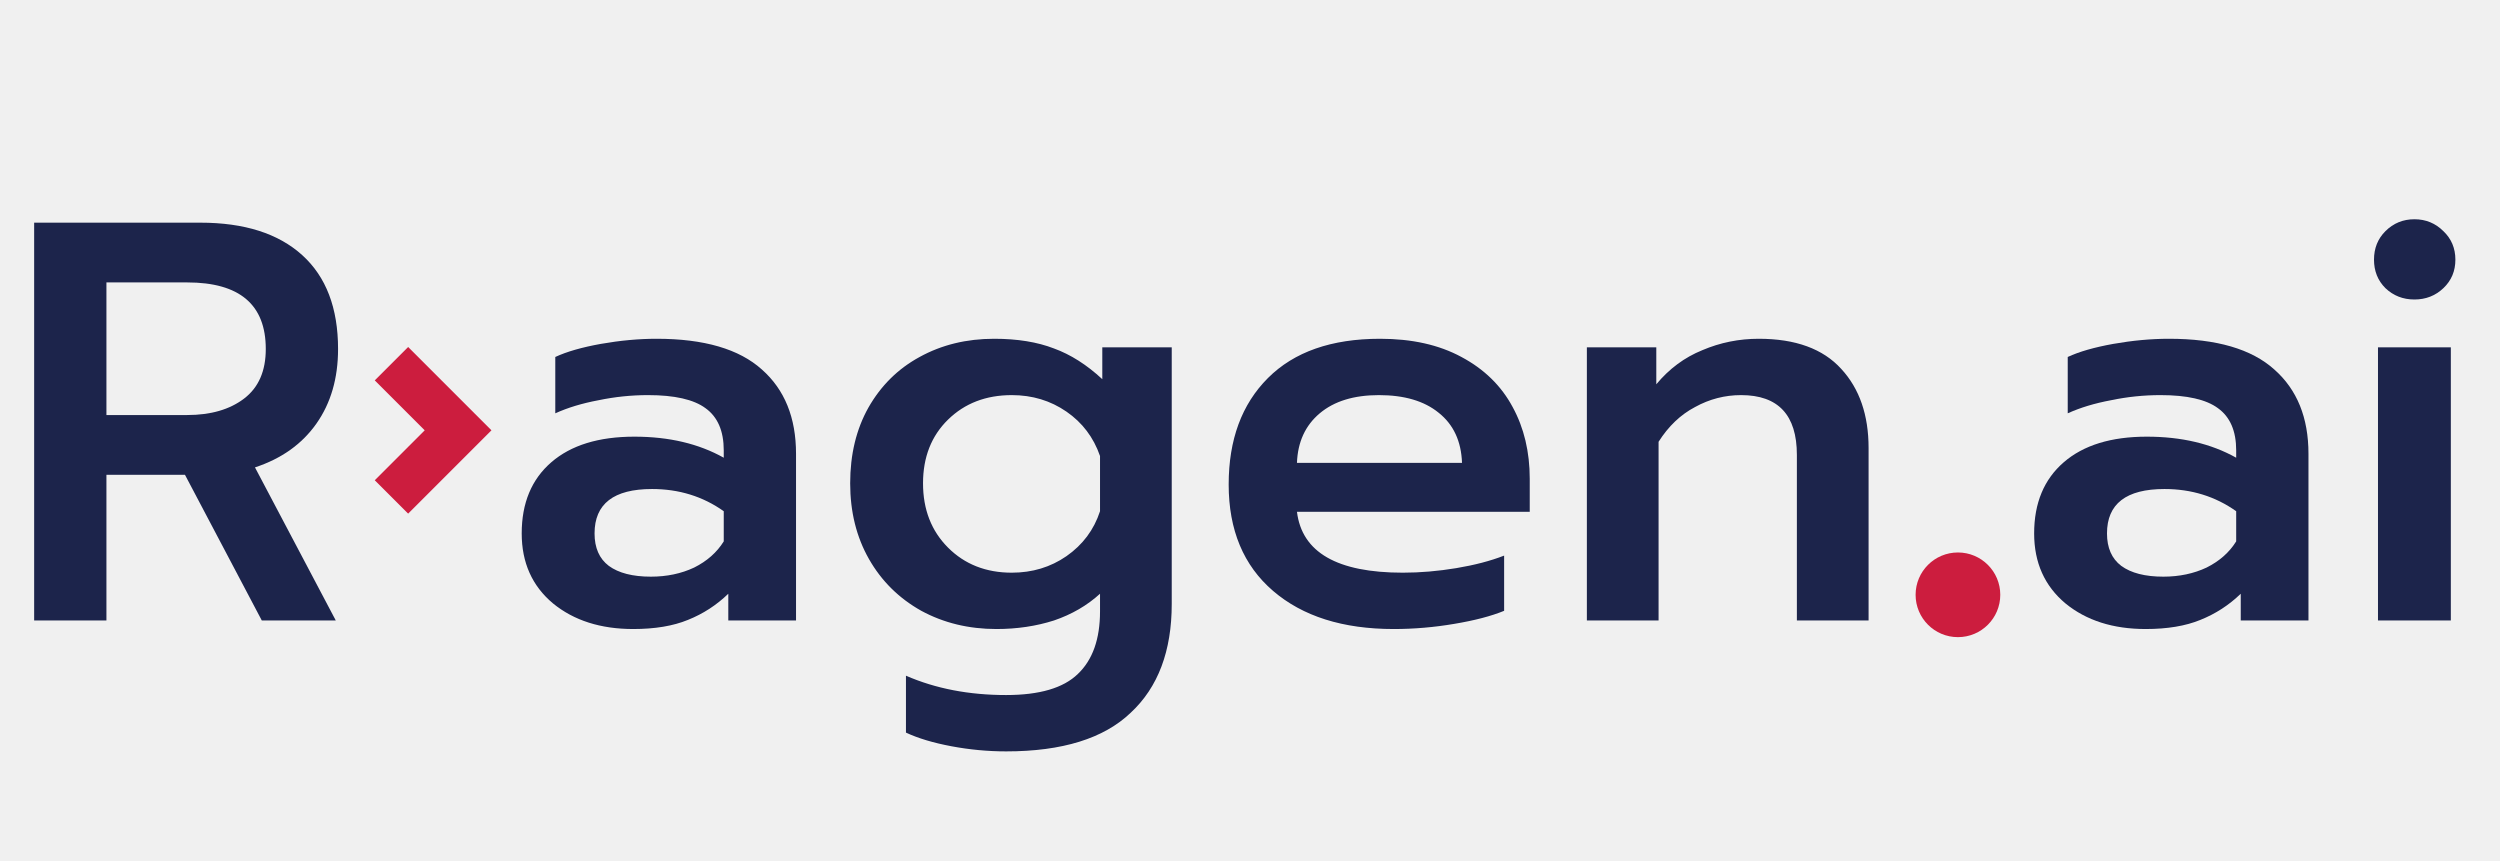
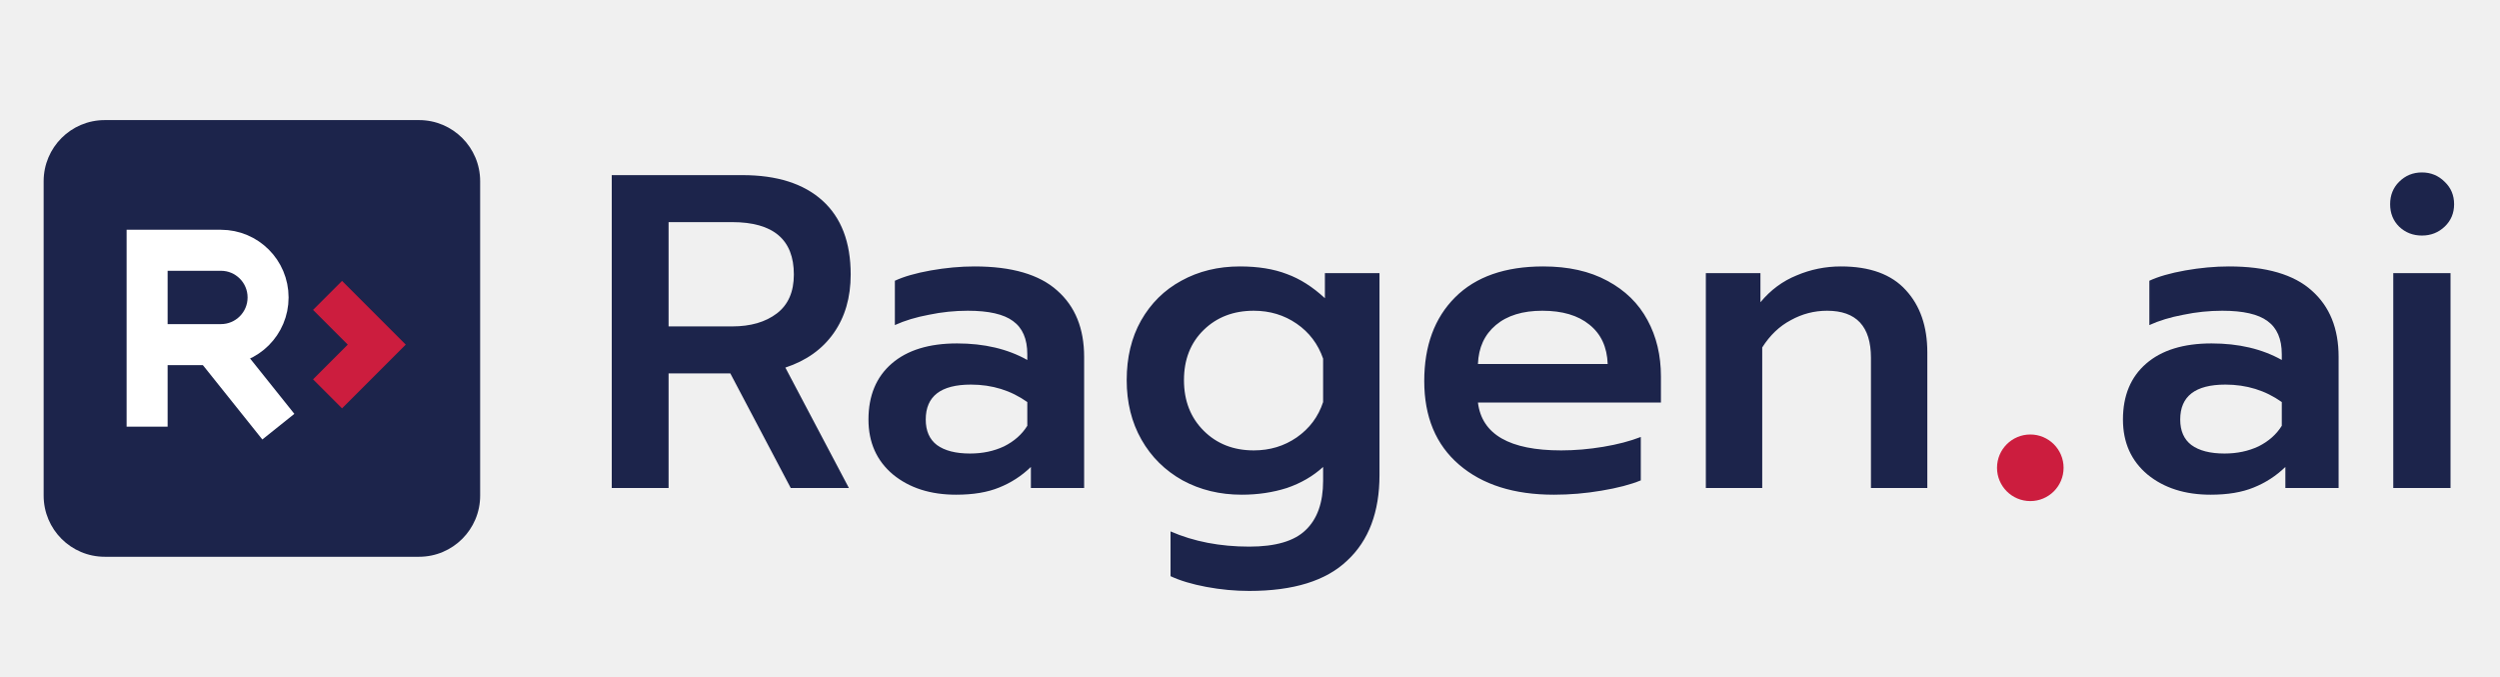
- <svg xmlns="http://www.w3.org/2000/svg" viewBox="0 0 1801 620" width="1801" height="620" role="img" aria-label="ragen.ai">
-   <path d="M24.6 160.41H144.32C176.027 160.41 200.49 168.2 217.71 183.78C234.93 199.36 243.54 221.91 243.54 251.43C243.54 272.477 238.347 290.38 227.96 305.14C217.573 319.9 202.813 330.423 183.68 336.71L241.9 447H188.6L133.25 342.04H76.67V447H24.6V160.41Z M134.89 298.99C151.837 298.99 165.503 295.027 175.89 287.1C186.277 279.173 191.47 267.283 191.47 251.43C191.47 219.45 172.61 203.46 134.89 203.46H76.67V298.99H134.89Z" fill="#1C244B" />
-   <path d="M282 262 330 310 282 358" fill="none" stroke="#CC1D3E" stroke-width="34" stroke-linejoin="miter" stroke-linecap="butt" />
-   <g transform="translate(116,0)">
-     <path d="M340.198 453.15C316.691 453.15 297.421 447 282.388 434.7C267.354 422.127 259.838 405.317 259.838 384.27C259.838 362.403 266.944 345.32 281.158 333.02C295.371 320.72 315.324 314.57 341.018 314.57C365.891 314.57 387.348 319.627 405.388 329.74V324.41C405.388 310.47 401.014 300.357 392.268 294.07C383.794 287.783 369.991 284.64 350.858 284.64C338.831 284.64 326.941 285.87 315.188 288.33C303.434 290.517 293.048 293.66 284.028 297.76V257.17C292.228 253.343 303.161 250.2 316.828 247.74C330.768 245.28 344.161 244.05 357.008 244.05C391.174 244.05 416.458 251.43 432.858 266.19C449.258 280.677 457.458 300.903 457.458 326.87V447H408.668V427.73C400.194 435.93 390.491 442.217 379.558 446.59C368.898 450.963 355.778 453.15 340.198 453.15Z M352.908 415.43C364.388 415.43 374.774 413.243 384.068 408.87C393.361 404.223 400.468 397.937 405.388 390.01V368.28C390.354 357.62 373.134 352.29 353.728 352.29C326.121 352.29 312.318 362.95 312.318 384.27C312.318 394.657 315.734 402.447 322.568 407.64C329.674 412.833 339.788 415.43 352.908 415.43Z M608.808 541.3C595.688 541.3 582.568 540.07 569.448 537.61C556.328 535.15 545.395 531.87 536.648 527.77V486.77C557.968 496.063 582.022 500.71 608.808 500.71C632.862 500.71 650.082 495.653 660.468 485.54C671.128 475.427 676.458 460.393 676.458 440.44V427.73C667.165 436.203 656.095 442.627 643.248 447C630.402 451.1 616.598 453.15 601.838 453.15C581.885 453.15 563.845 448.777 547.718 440.03C531.592 431.01 519.018 418.573 509.998 402.72C500.978 386.867 496.468 368.69 496.468 348.19C496.468 327.417 500.842 309.24 509.588 293.66C518.608 277.807 530.908 265.643 546.488 257.17C562.342 248.423 580.245 244.05 600.198 244.05C616.872 244.05 631.222 246.373 643.248 251.02C655.275 255.393 666.892 262.773 678.098 273.16V250.2H728.118V435.11C728.118 469.003 718.278 495.107 698.598 513.42C679.192 532.007 649.262 541.3 608.808 541.3Z M612.908 412.56C627.668 412.56 640.788 408.597 652.268 400.67C664.022 392.47 672.085 381.673 676.458 368.28V328.51C671.812 315.117 663.748 304.457 652.268 296.53C640.788 288.603 627.668 284.64 612.908 284.64C594.322 284.64 579.015 290.517 566.988 302.27C554.962 314.023 548.948 329.33 548.948 348.19C548.948 367.05 554.962 382.493 566.988 394.52C579.015 406.547 594.322 412.56 612.908 412.56Z M888.034 453.15C851.408 453.15 822.434 443.993 801.114 425.68C779.794 407.367 769.134 381.81 769.134 349.01C769.134 316.757 778.564 291.2 797.424 272.34C816.284 253.48 843.208 244.05 878.194 244.05C901.154 244.05 920.698 248.423 936.824 257.17C953.224 265.917 965.524 277.943 973.724 293.25C981.924 308.283 986.024 325.503 986.024 344.91V368.69H818.334C821.888 397.937 847.308 412.56 894.594 412.56C907.168 412.56 920.014 411.467 933.134 409.28C946.254 407.093 957.734 404.087 967.574 400.26V440.03C958.281 443.857 946.254 447 931.494 449.46C917.008 451.92 902.521 453.15 888.034 453.15Z M937.234 333.43C936.688 317.85 931.084 305.823 920.424 297.35C910.038 288.877 895.688 284.64 877.374 284.64C859.334 284.64 845.121 289.013 834.734 297.76C824.348 306.507 818.881 318.397 818.334 333.43H937.234Z M1027.18 250.2H1077.2V276.85C1086.49 265.643 1097.56 257.443 1110.41 252.25C1123.25 246.783 1136.78 244.05 1151 244.05C1177.51 244.05 1197.33 251.293 1210.45 265.78C1223.57 279.993 1230.13 298.99 1230.13 322.77V447H1178.47V327.69C1178.47 298.99 1165.07 284.64 1138.29 284.64C1126.53 284.64 1115.46 287.51 1105.08 293.25C1094.69 298.717 1085.94 307.053 1078.84 318.26V447H1027.18V250.2Z" fill="#1C244B" />
-     <g transform="translate(-60,0)">
-       <path d="M1489.76 453.15C1466.25 453.15 1446.98 447 1431.95 434.7C1416.92 422.127 1409.4 405.317 1409.4 384.27C1409.4 362.403 1416.51 345.32 1430.72 333.02C1444.93 320.72 1464.89 314.57 1490.58 314.57C1515.45 314.57 1536.91 319.627 1554.95 329.74V324.41C1554.95 310.47 1550.58 300.357 1541.83 294.07C1533.36 287.783 1519.55 284.64 1500.42 284.64C1488.39 284.64 1476.5 285.87 1464.75 288.33C1453 290.517 1442.61 293.66 1433.59 297.76V257.17C1441.79 253.343 1452.72 250.2 1466.39 247.74C1480.33 245.28 1493.72 244.05 1506.57 244.05C1540.74 244.05 1566.02 251.43 1582.42 266.19C1598.82 280.677 1607.02 300.903 1607.02 326.87V447H1558.23V427.73C1549.76 435.93 1540.05 442.217 1529.12 446.59C1518.46 450.963 1505.34 453.15 1489.76 453.15ZM1502.47 415.43C1513.95 415.43 1524.34 413.243 1533.63 408.87C1542.92 404.223 1550.03 397.937 1554.95 390.01V368.28C1539.92 357.62 1522.7 352.29 1503.29 352.29C1475.68 352.29 1461.88 362.95 1461.88 384.27C1461.88 394.657 1465.3 402.447 1472.13 407.64C1479.24 412.833 1489.35 415.43 1502.47 415.43ZM1683.34 215.76C1675.14 215.76 1668.17 213.027 1662.43 207.56C1656.96 202.093 1654.23 195.26 1654.23 187.06C1654.23 178.86 1656.96 172.027 1662.43 166.56C1668.17 160.82 1675.14 157.95 1683.34 157.95C1691.54 157.95 1698.51 160.82 1704.25 166.56C1709.99 172.027 1712.86 178.86 1712.86 187.06C1712.86 195.26 1709.99 202.093 1704.25 207.56C1698.51 213.027 1691.54 215.76 1683.34 215.76ZM1657.1 250.2H1709.58V447H1657.1V250.2Z" fill="#1C244B" />
-     </g>
-     <g transform="translate(-30,0)">
-       <circle cx="1324.5" cy="428.5" r="30.5" fill="#CC1D3E">
-   </circle>
-     </g>
+ <svg xmlns="http://www.w3.org/2000/svg" viewBox="0 0 2290 620" width="2290" height="620" role="img" aria-label="Ragen.ai">
+   <rect x="40" y="110" width="400" height="400" rx="56" fill="#1C244B" />
+   <g transform="translate(74.7,180.4) scale(3.7576)">
+     <path d="M16 56V13h18a11.5 11.5 0 0 1 0 23H16" fill="none" stroke="#FFFFFF" stroke-width="10" stroke-linejoin="miter" />
+     <path d="M32 36 48 56" fill="none" stroke="#FFFFFF" stroke-width="10" />
+     <path d="M60 24 72 36 60 48" fill="none" stroke="#CC1D3E" stroke-width="10" stroke-linejoin="miter" />
+   </g>
+   <g transform="translate(536,0)">
+     <path d="M24.6 160.41H144.32C176.027 160.41 200.49 168.2 217.71 183.78C234.93 199.36 243.54 221.91 243.54 251.43C243.54 272.477 238.347 290.38 227.96 305.14C217.573 319.9 202.813 330.423 183.68 336.71L241.9 447H188.6L133.25 342.04H76.67V447H24.6V160.41ZM134.89 298.99C151.837 298.99 165.503 295.027 175.89 287.1C186.277 279.173 191.47 267.283 191.47 251.43C191.47 219.45 172.61 203.46 134.89 203.46H76.67V298.99H134.89ZM340.198 453.15C316.691 453.15 297.421 447 282.388 434.7C267.354 422.127 259.838 405.317 259.838 384.27C259.838 362.403 266.944 345.32 281.158 333.02C295.371 320.72 315.324 314.57 341.018 314.57C365.891 314.57 387.348 319.627 405.388 329.74V324.41C405.388 310.47 401.014 300.357 392.268 294.07C383.794 287.783 369.991 284.64 350.858 284.64C338.831 284.64 326.941 285.87 315.188 288.33C303.434 290.517 293.048 293.66 284.028 297.76V257.17C292.228 253.343 303.161 250.2 316.828 247.74C330.768 245.28 344.161 244.05 357.008 244.05C391.174 244.05 416.458 251.43 432.858 266.19C449.258 280.677 457.458 300.903 457.458 326.87V447H408.668V427.73C400.194 435.93 390.491 442.217 379.558 446.59C368.898 450.963 355.778 453.15 340.198 453.15ZM352.908 415.43C364.388 415.43 374.774 413.243 384.068 408.87C393.361 404.223 400.468 397.937 405.388 390.01V368.28C390.354 357.62 373.134 352.29 353.728 352.29C326.121 352.29 312.318 362.95 312.318 384.27C312.318 394.657 315.734 402.447 322.568 407.64C329.674 412.833 339.788 415.43 352.908 415.43ZM608.808 541.3C595.688 541.3 582.568 540.07 569.448 537.61C556.328 535.15 545.395 531.87 536.648 527.77V486.77C557.968 496.063 582.022 500.71 608.808 500.71C632.862 500.71 650.082 495.653 660.468 485.54C671.128 475.427 676.458 460.393 676.458 440.44V427.73C667.165 436.203 656.095 442.627 643.248 447C630.402 451.1 616.598 453.15 601.838 453.15C581.885 453.15 563.845 448.777 547.718 440.03C531.592 431.01 519.018 418.573 509.998 402.72C500.978 386.867 496.468 368.69 496.468 348.19C496.468 327.417 500.842 309.24 509.588 293.66C518.608 277.807 530.908 265.643 546.488 257.17C562.342 248.423 580.245 244.05 600.198 244.05C616.872 244.05 631.222 246.373 643.248 251.02C655.275 255.393 666.892 262.773 678.098 273.16V250.2H728.118V435.11C728.118 469.003 718.278 495.107 698.598 513.42C679.192 532.007 649.262 541.3 608.808 541.3ZM612.908 412.56C627.668 412.56 640.788 408.597 652.268 400.67C664.022 392.47 672.085 381.673 676.458 368.28V328.51C671.812 315.117 663.748 304.457 652.268 296.53C640.788 288.603 627.668 284.64 612.908 284.64C594.322 284.64 579.015 290.517 566.988 302.27C554.962 314.023 548.948 329.33 548.948 348.19C548.948 367.05 554.962 382.493 566.988 394.52C579.015 406.547 594.322 412.56 612.908 412.56ZM888.034 453.15C851.408 453.15 822.434 443.993 801.114 425.68C779.794 407.367 769.134 381.81 769.134 349.01C769.134 316.757 778.564 291.2 797.424 272.34C816.284 253.48 843.208 244.05 878.194 244.05C901.154 244.05 920.698 248.423 936.824 257.17C953.224 265.917 965.524 277.943 973.724 293.25C981.924 308.283 986.024 325.503 986.024 344.91V368.69H818.334C821.888 397.937 847.308 412.56 894.594 412.56C907.168 412.56 920.014 411.467 933.134 409.28C946.254 407.093 957.734 404.087 967.574 400.26V440.03C958.281 443.857 946.254 447 931.494 449.46C917.008 451.92 902.521 453.15 888.034 453.15ZM937.234 333.43C936.688 317.85 931.084 305.823 920.424 297.35C910.038 288.877 895.688 284.64 877.374 284.64C859.334 284.64 845.121 289.013 834.734 297.76C824.348 306.507 818.881 318.397 818.334 333.43H937.234ZM1027.18 250.2H1077.2V276.85C1086.49 265.643 1097.56 257.443 1110.41 252.25C1123.25 246.783 1136.78 244.05 1151 244.05C1177.51 244.05 1197.33 251.293 1210.45 265.78C1223.57 279.993 1230.13 298.99 1230.13 322.77V447H1178.47V327.69C1178.47 298.99 1165.07 284.64 1138.29 284.64C1126.53 284.64 1115.46 287.51 1105.08 293.25C1094.69 298.717 1085.94 307.053 1078.84 318.26V447H1027.18V250.2Z" fill="#1C244B" />
+     <path d="M1489.76 453.15C1466.25 453.15 1446.98 447 1431.95 434.7C1416.92 422.127 1409.4 405.317 1409.4 384.27C1409.4 362.403 1416.51 345.32 1430.72 333.02C1444.93 320.72 1464.89 314.57 1490.58 314.57C1515.45 314.57 1536.91 319.627 1554.95 329.74V324.41C1554.95 310.47 1550.58 300.357 1541.83 294.07C1533.36 287.783 1519.55 284.64 1500.42 284.64C1488.39 284.64 1476.5 285.87 1464.75 288.33C1453 290.517 1442.61 293.66 1433.59 297.76V257.17C1441.79 253.343 1452.72 250.2 1466.39 247.74C1480.33 245.28 1493.72 244.05 1506.57 244.05C1540.74 244.05 1566.02 251.43 1582.42 266.19C1598.82 280.677 1607.02 300.903 1607.02 326.87V447H1558.23V427.73C1549.76 435.93 1540.05 442.217 1529.12 446.59C1518.46 450.963 1505.34 453.15 1489.76 453.15ZM1502.47 415.43C1513.95 415.43 1524.34 413.243 1533.63 408.87C1542.92 404.223 1550.03 397.937 1554.95 390.01V368.28C1539.92 357.62 1522.7 352.29 1503.29 352.29C1475.68 352.29 1461.88 362.95 1461.88 384.27C1461.88 394.657 1465.3 402.447 1472.13 407.64C1479.24 412.833 1489.35 415.43 1502.47 415.43ZM1683.34 215.76C1675.14 215.76 1668.17 213.027 1662.43 207.56C1656.96 202.093 1654.23 195.26 1654.23 187.06C1654.23 178.86 1656.96 172.027 1662.43 166.56C1668.17 160.82 1675.14 157.95 1683.34 157.95C1691.54 157.95 1698.51 160.82 1704.25 166.56C1709.99 172.027 1712.86 178.86 1712.86 187.06C1712.86 195.26 1709.99 202.093 1704.25 207.56C1698.51 213.027 1691.54 215.76 1683.34 215.76ZM1657.1 250.2H1709.58V447H1657.1V250.2Z" fill="#1C244B" />
+     <circle cx="1324.5" cy="428.5" r="30.5" fill="#CC1D3E" />
  </g>
</svg>
